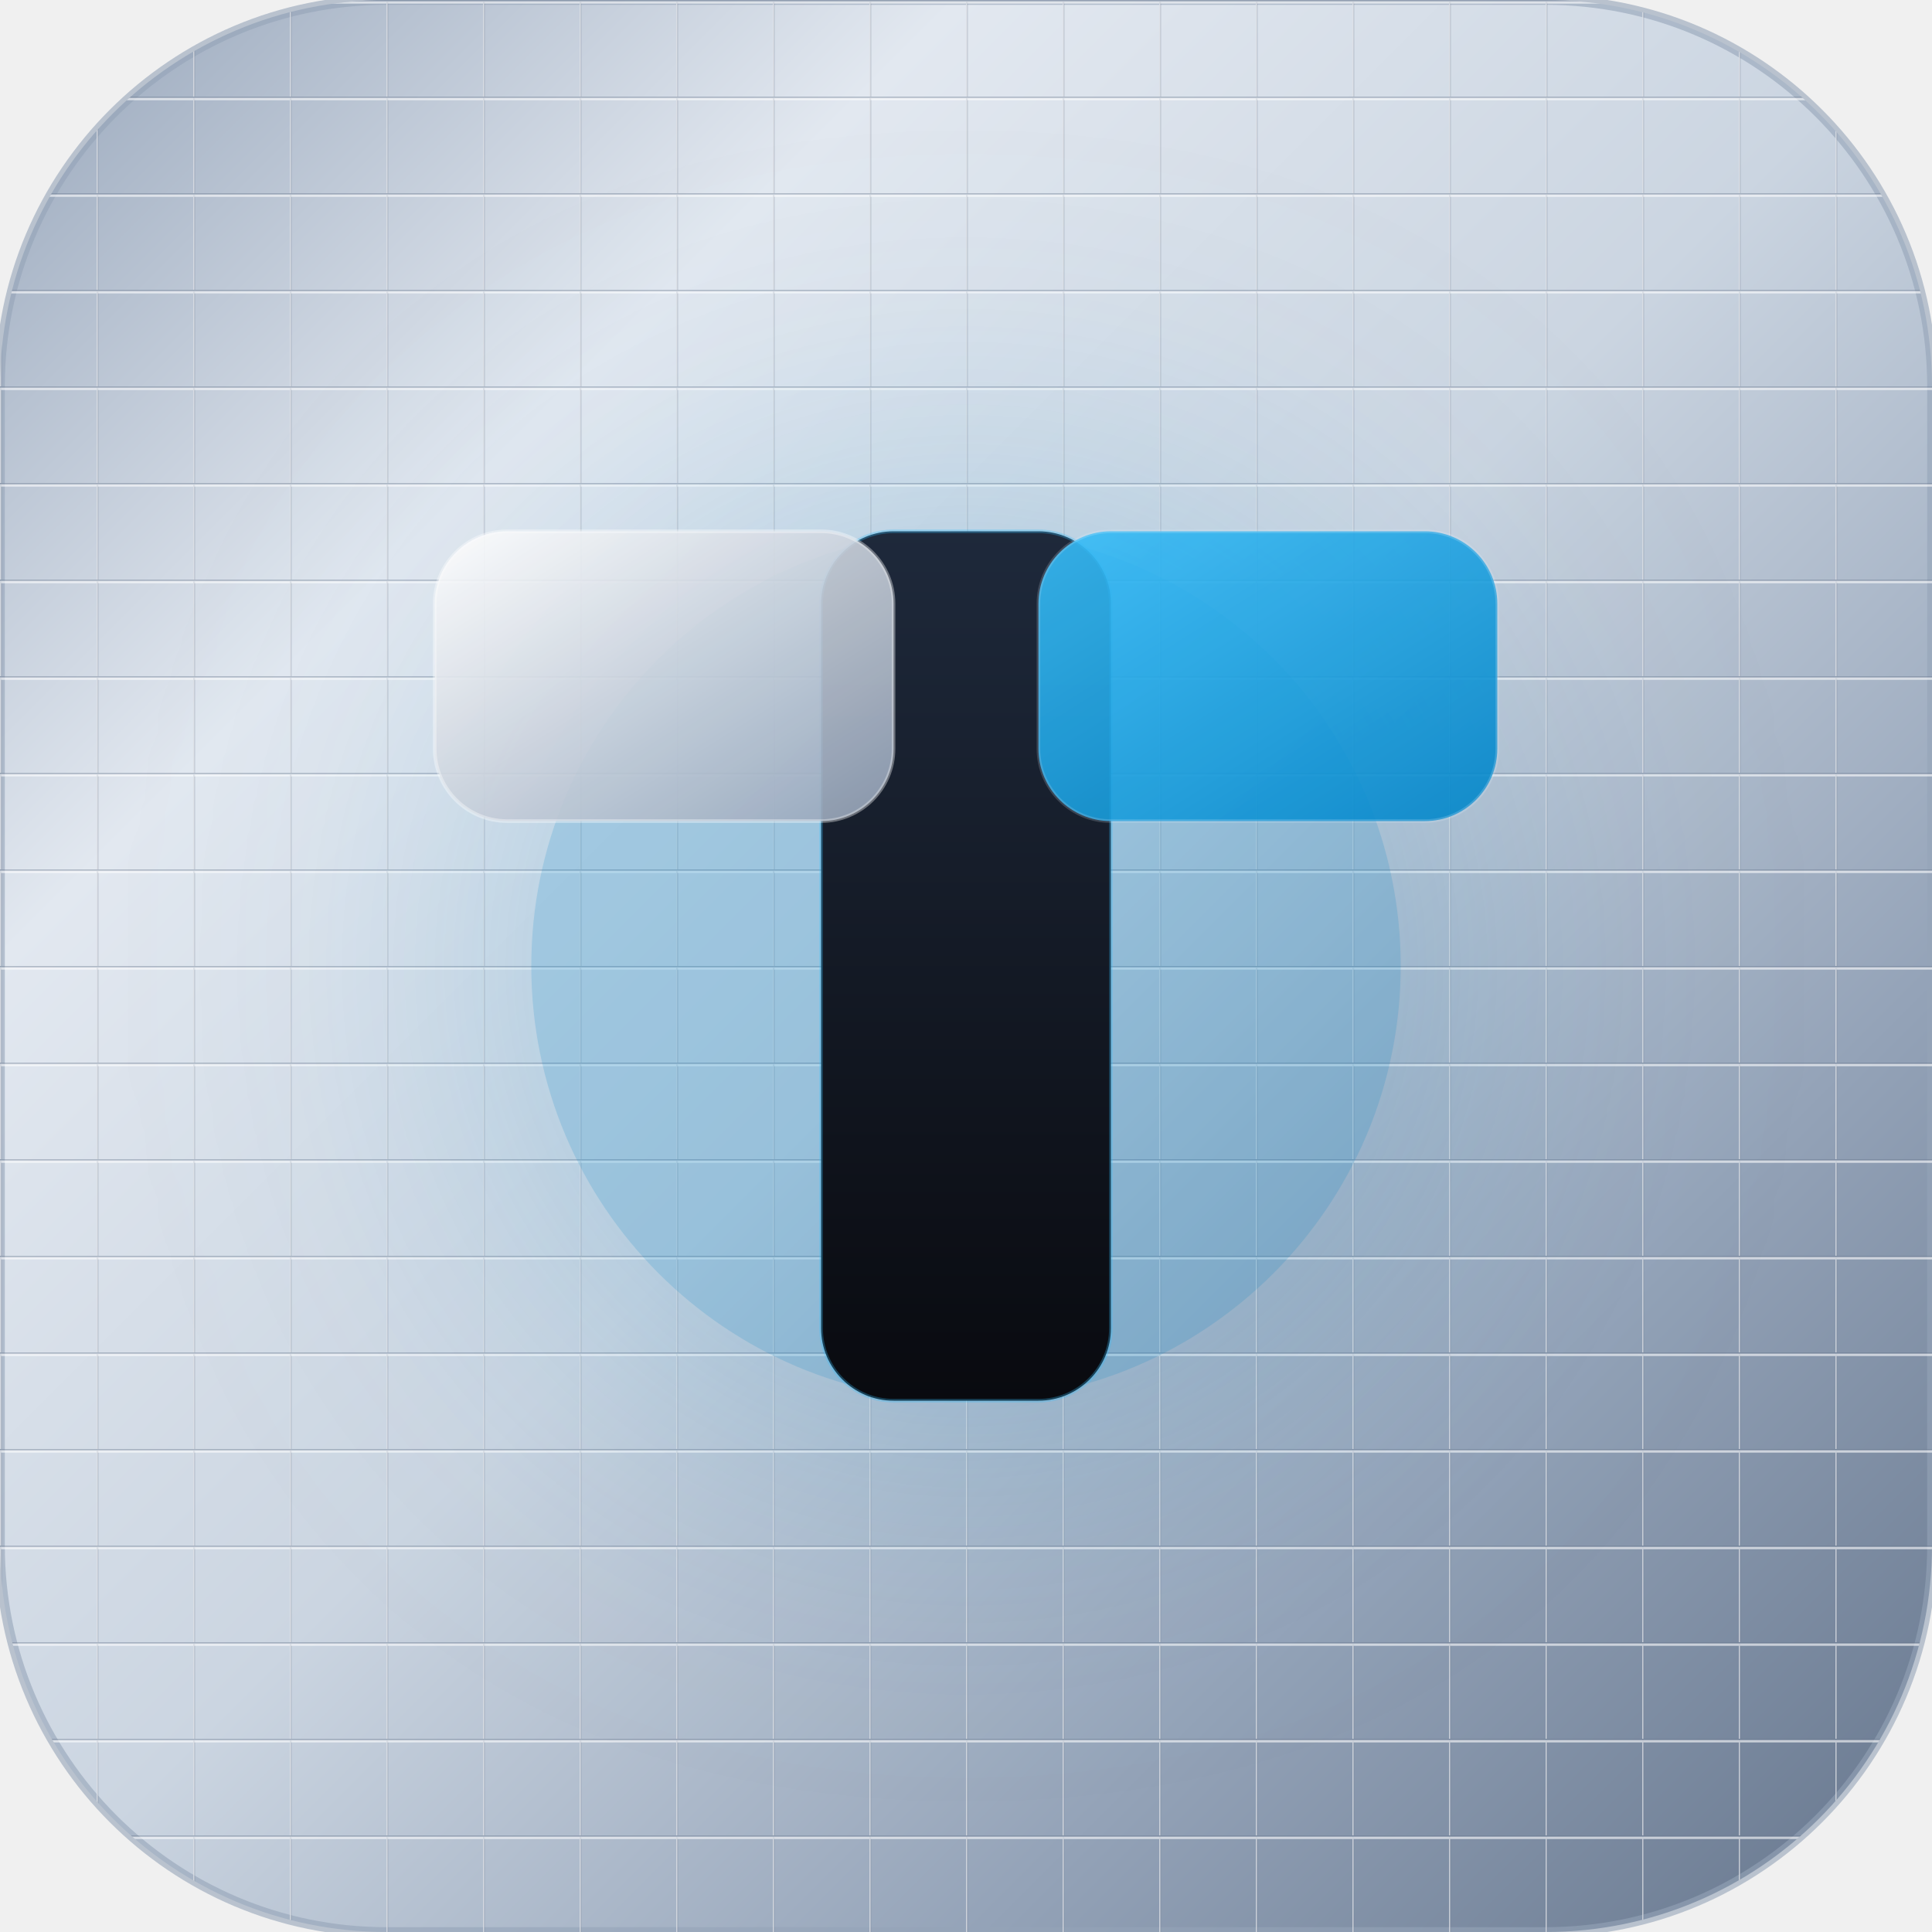
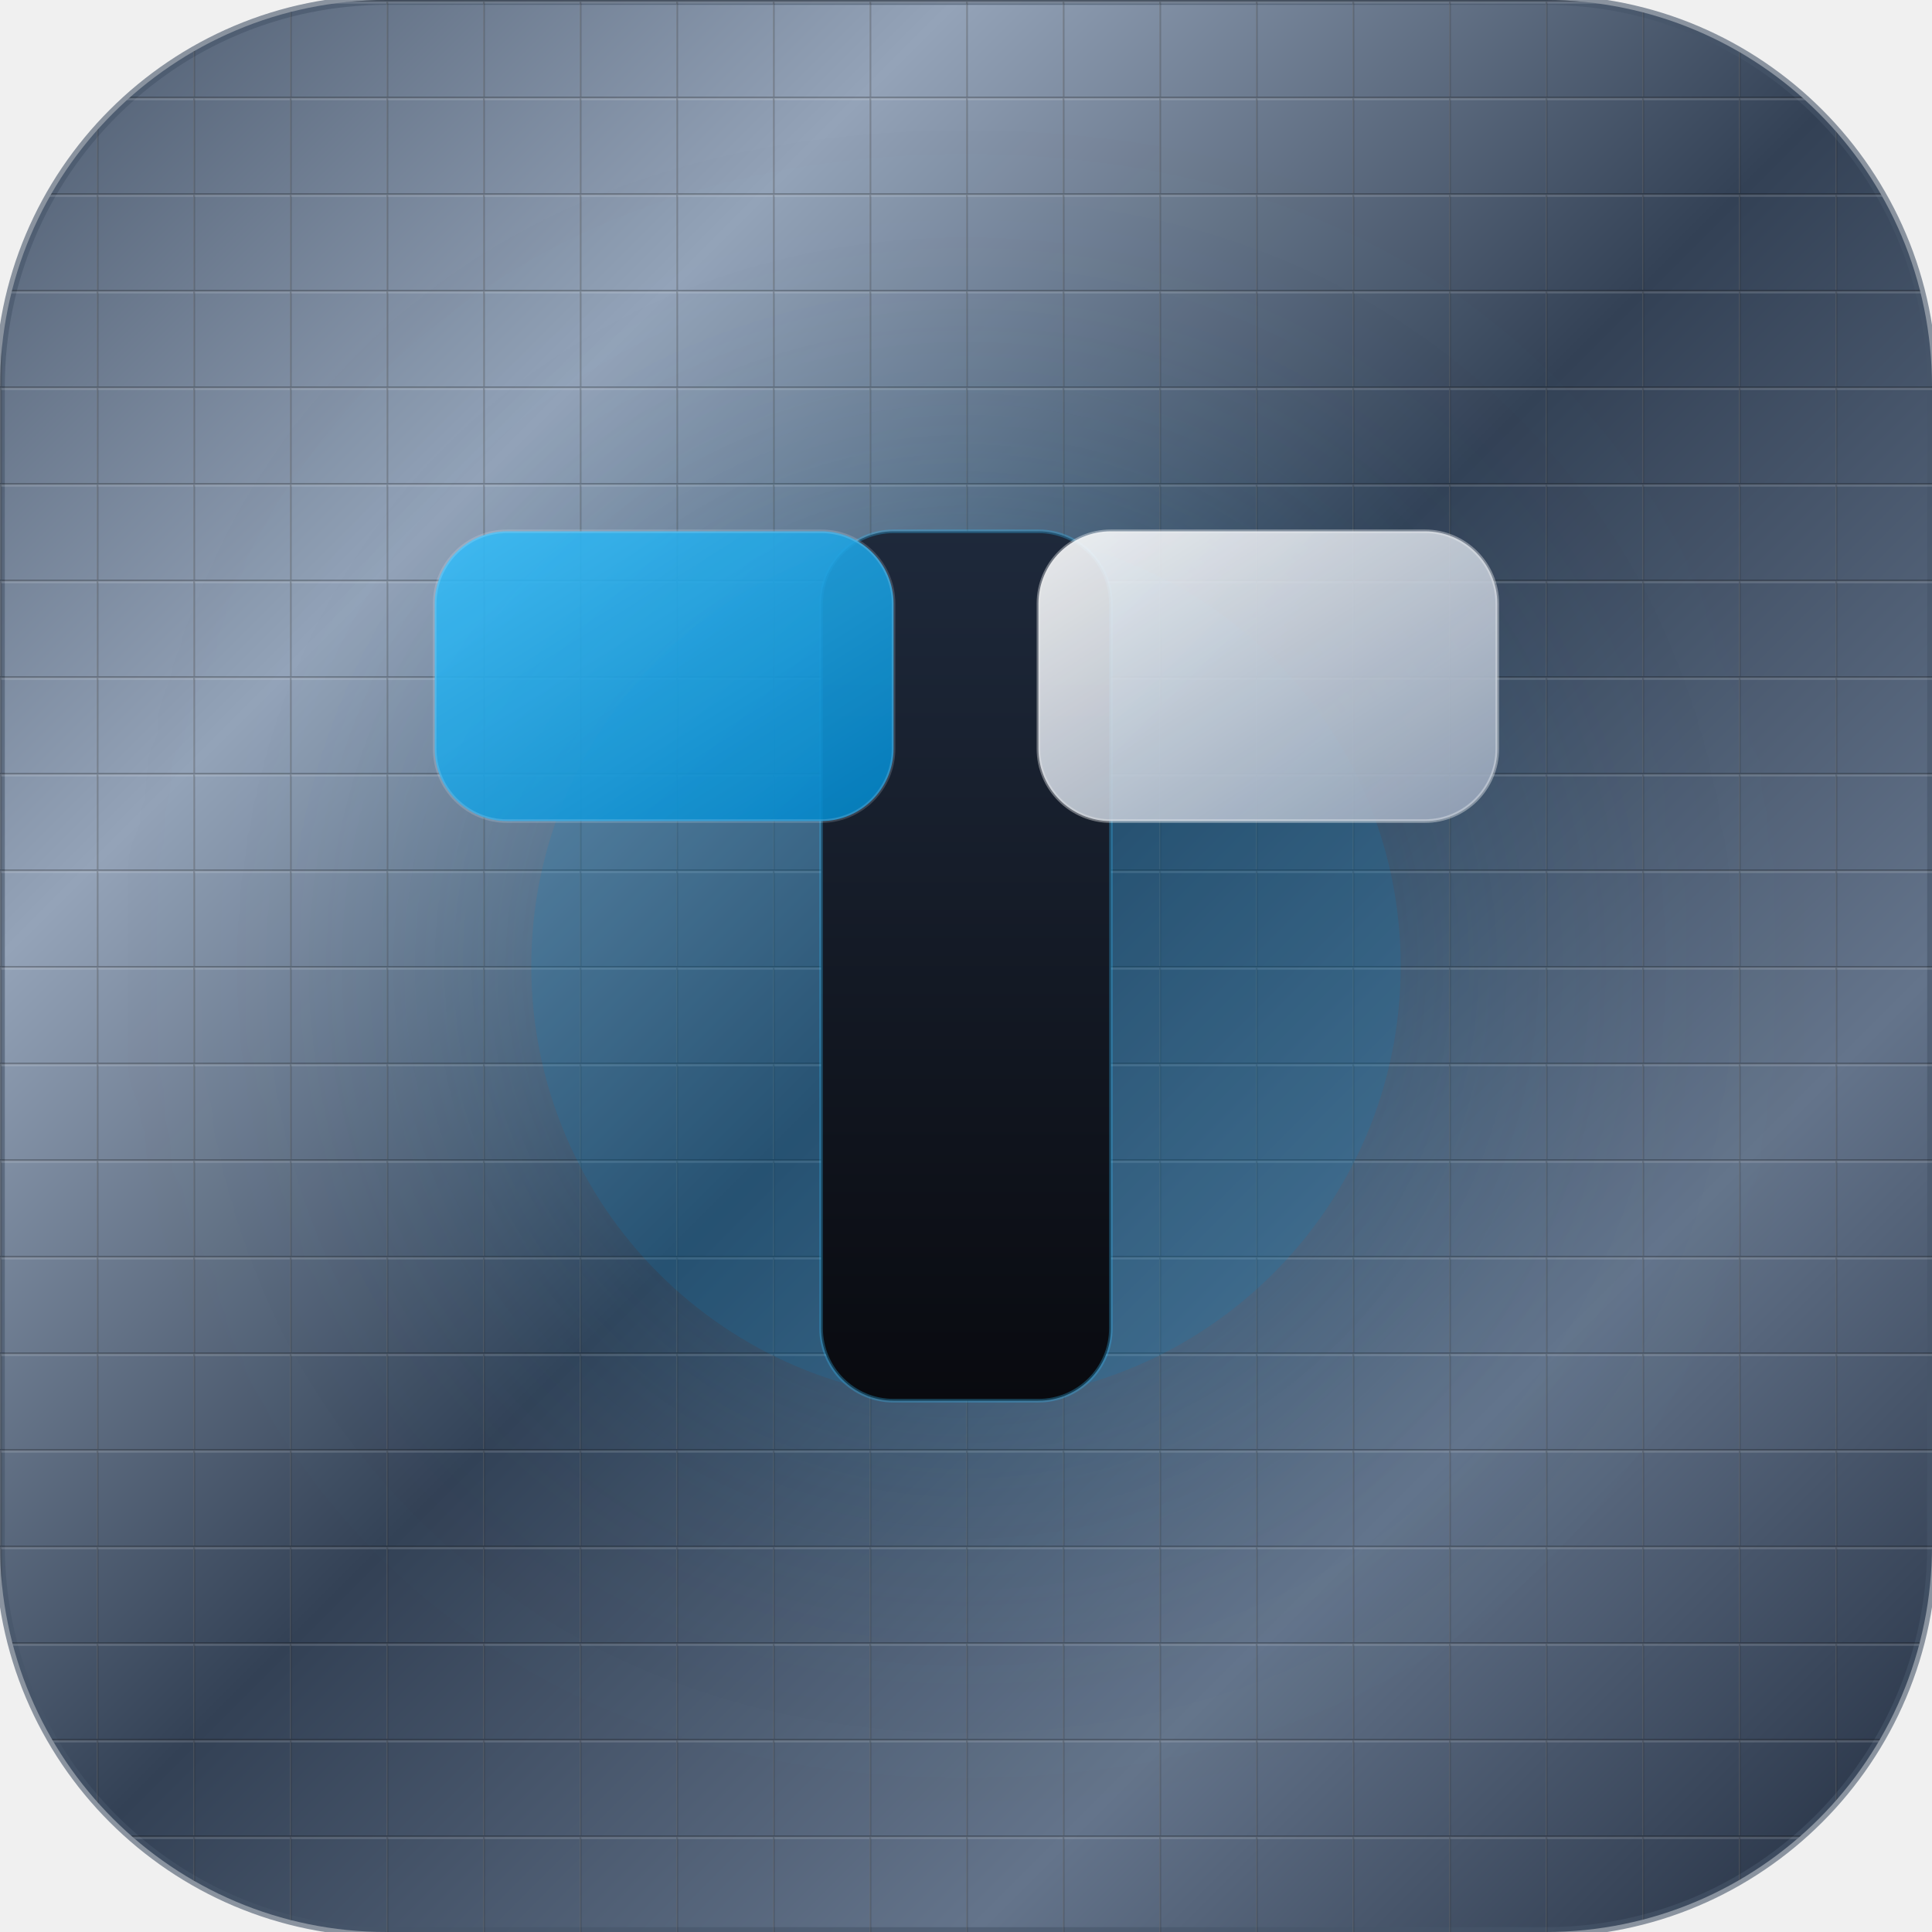
<svg xmlns="http://www.w3.org/2000/svg" viewBox="0 0 800 800" width="100%" height="100%">
  <defs>
    <filter id="glow" x="-50%" y="-50%" width="200%" height="200%">
      <feGaussianBlur stdDeviation="80" result="coloredBlur" />
      <feMerge>
        <feMergeNode in="coloredBlur" />
        <feMergeNode in="SourceGraphic" />
      </feMerge>
    </filter>
-     <linearGradient id="lightSteel" x1="0%" y1="0%" x2="100%" y2="100%">
-       <stop offset="0%" stop-color="#94A3B8" />
-       <stop offset="25%" stop-color="#E2E8F0" />
-       <stop offset="50%" stop-color="#CBD5E1" />
-       <stop offset="75%" stop-color="#94A3B8" />
-       <stop offset="100%" stop-color="#64748B" />
+     <linearGradient id="darkerSteel" x1="0%" y1="0%" x2="100%" y2="100%">
+       <stop offset="0%" stop-color="#475569" />
+       <stop offset="25%" stop-color="#94A3B8" />
+       <stop offset="50%" stop-color="#334155" />
+       <stop offset="75%" stop-color="#64748B" />
+       <stop offset="100%" stop-color="#1E293B" />
    </linearGradient>
-     <pattern id="gridLight" width="40" height="40" patternUnits="userSpaceOnUse">
-       <path d="M 40 0 L 0 0 0 40" fill="none" stroke="#64748B" stroke-width="1.5" stroke-opacity="0.4" />
-       <path d="M 40 1 L 0 1 0 41" fill="none" stroke="#FFFFFF" stroke-width="1" stroke-opacity="0.6" />
+     <pattern id="gridDarker" width="40" height="40" patternUnits="userSpaceOnUse">
+       <path d="M 40 0 L 0 0 0 40" fill="none" stroke="#000000" stroke-width="1.5" stroke-opacity="0.25" />
+       <path d="M 40 1 L 0 1 0 41" fill="none" stroke="#FFFFFF" stroke-width="1" stroke-opacity="0.15" />
    </pattern>
-     <linearGradient id="gradLeft" x1="0%" y1="0%" x2="100%" y2="100%">
+     <linearGradient id="gradWhite" x1="0%" y1="0%" x2="100%" y2="100%">
      <stop offset="0%" stop-color="#FFFFFF" />
      <stop offset="100%" stop-color="#94A3B8" />
    </linearGradient>
-     <linearGradient id="gradRight" x1="0%" y1="0%" x2="100%" y2="100%">
+     <linearGradient id="gradBlue" x1="0%" y1="0%" x2="100%" y2="100%">
      <stop offset="0%" stop-color="#38BDF8" />
      <stop offset="100%" stop-color="#0284C7" />
    </linearGradient>
    <linearGradient id="gradCenter" x1="0%" y1="0%" x2="0%" y2="100%">
      <stop offset="0%" stop-color="#1E293B" />
      <stop offset="100%" stop-color="#090A0F" />
    </linearGradient>
  </defs>
-   <rect width="800" height="800" rx="160" fill="url(#lightSteel)" stroke="#94A3B8" stroke-width="4" stroke-opacity="0.6" />
-   <rect width="800" height="800" rx="160" fill="url(#gridLight)" />
+   <rect width="800" height="800" rx="160" fill="url(#darkerSteel)" stroke="#475569" stroke-width="4" stroke-opacity="0.6" />
+   <rect width="800" height="800" rx="160" fill="url(#gridDarker)" />
  <circle cx="400" cy="400" r="180" fill="#0284C7" opacity="0.25" filter="url(#glow)" />
  <rect x="340" y="220" width="120" height="360" rx="30" fill="url(#gradCenter)" stroke="#38BDF8" stroke-width="1.5" stroke-opacity="0.3" />
-   <rect x="180" y="220" width="190" height="120" rx="30" fill="url(#gradLeft)" opacity="0.9" stroke="#FFFFFF" stroke-width="1.5" stroke-opacity="0.4" />
-   <rect x="430" y="220" width="190" height="120" rx="30" fill="url(#gradRight)" opacity="0.9" stroke="#E0F2FE" stroke-width="1.5" stroke-opacity="0.2" />
+   <rect x="180" y="220" width="190" height="120" rx="30" fill="url(#gradBlue)" opacity="0.9" stroke="#E0F2FE" stroke-width="1.5" stroke-opacity="0.2" />
+   <rect x="430" y="220" width="190" height="120" rx="30" fill="url(#gradWhite)" opacity="0.9" stroke="#FFFFFF" stroke-width="1.5" stroke-opacity="0.4" />
</svg>
